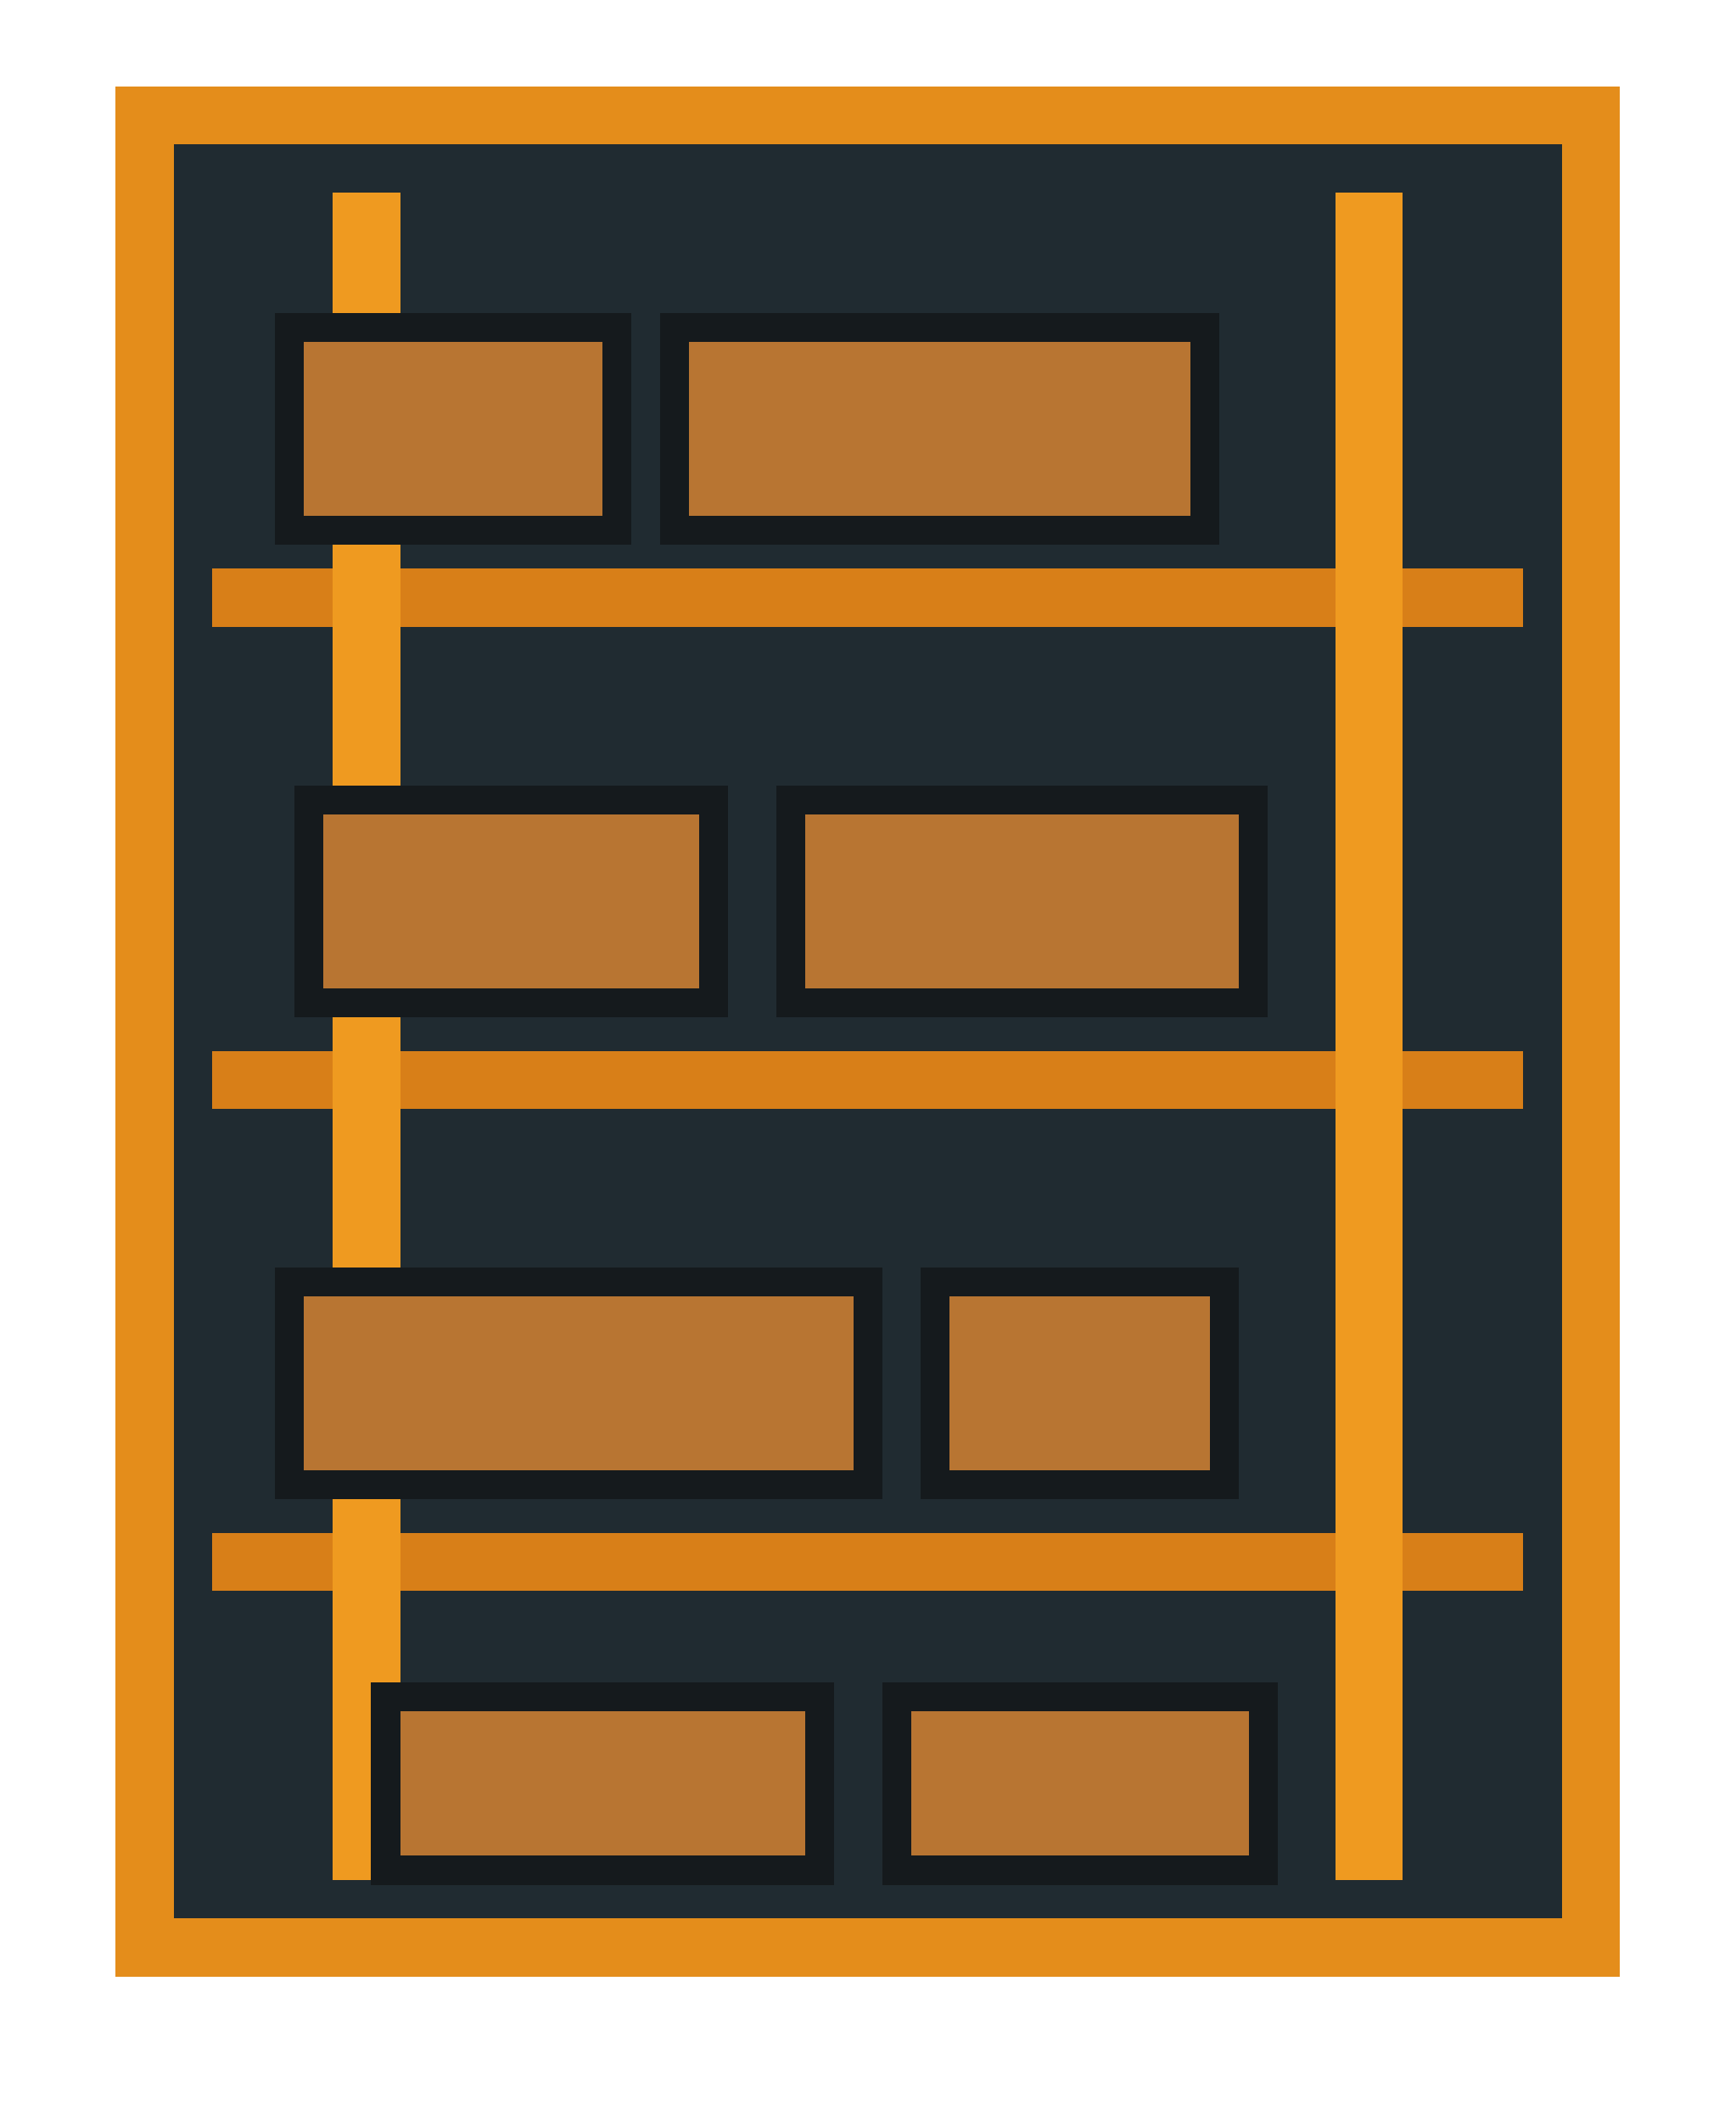
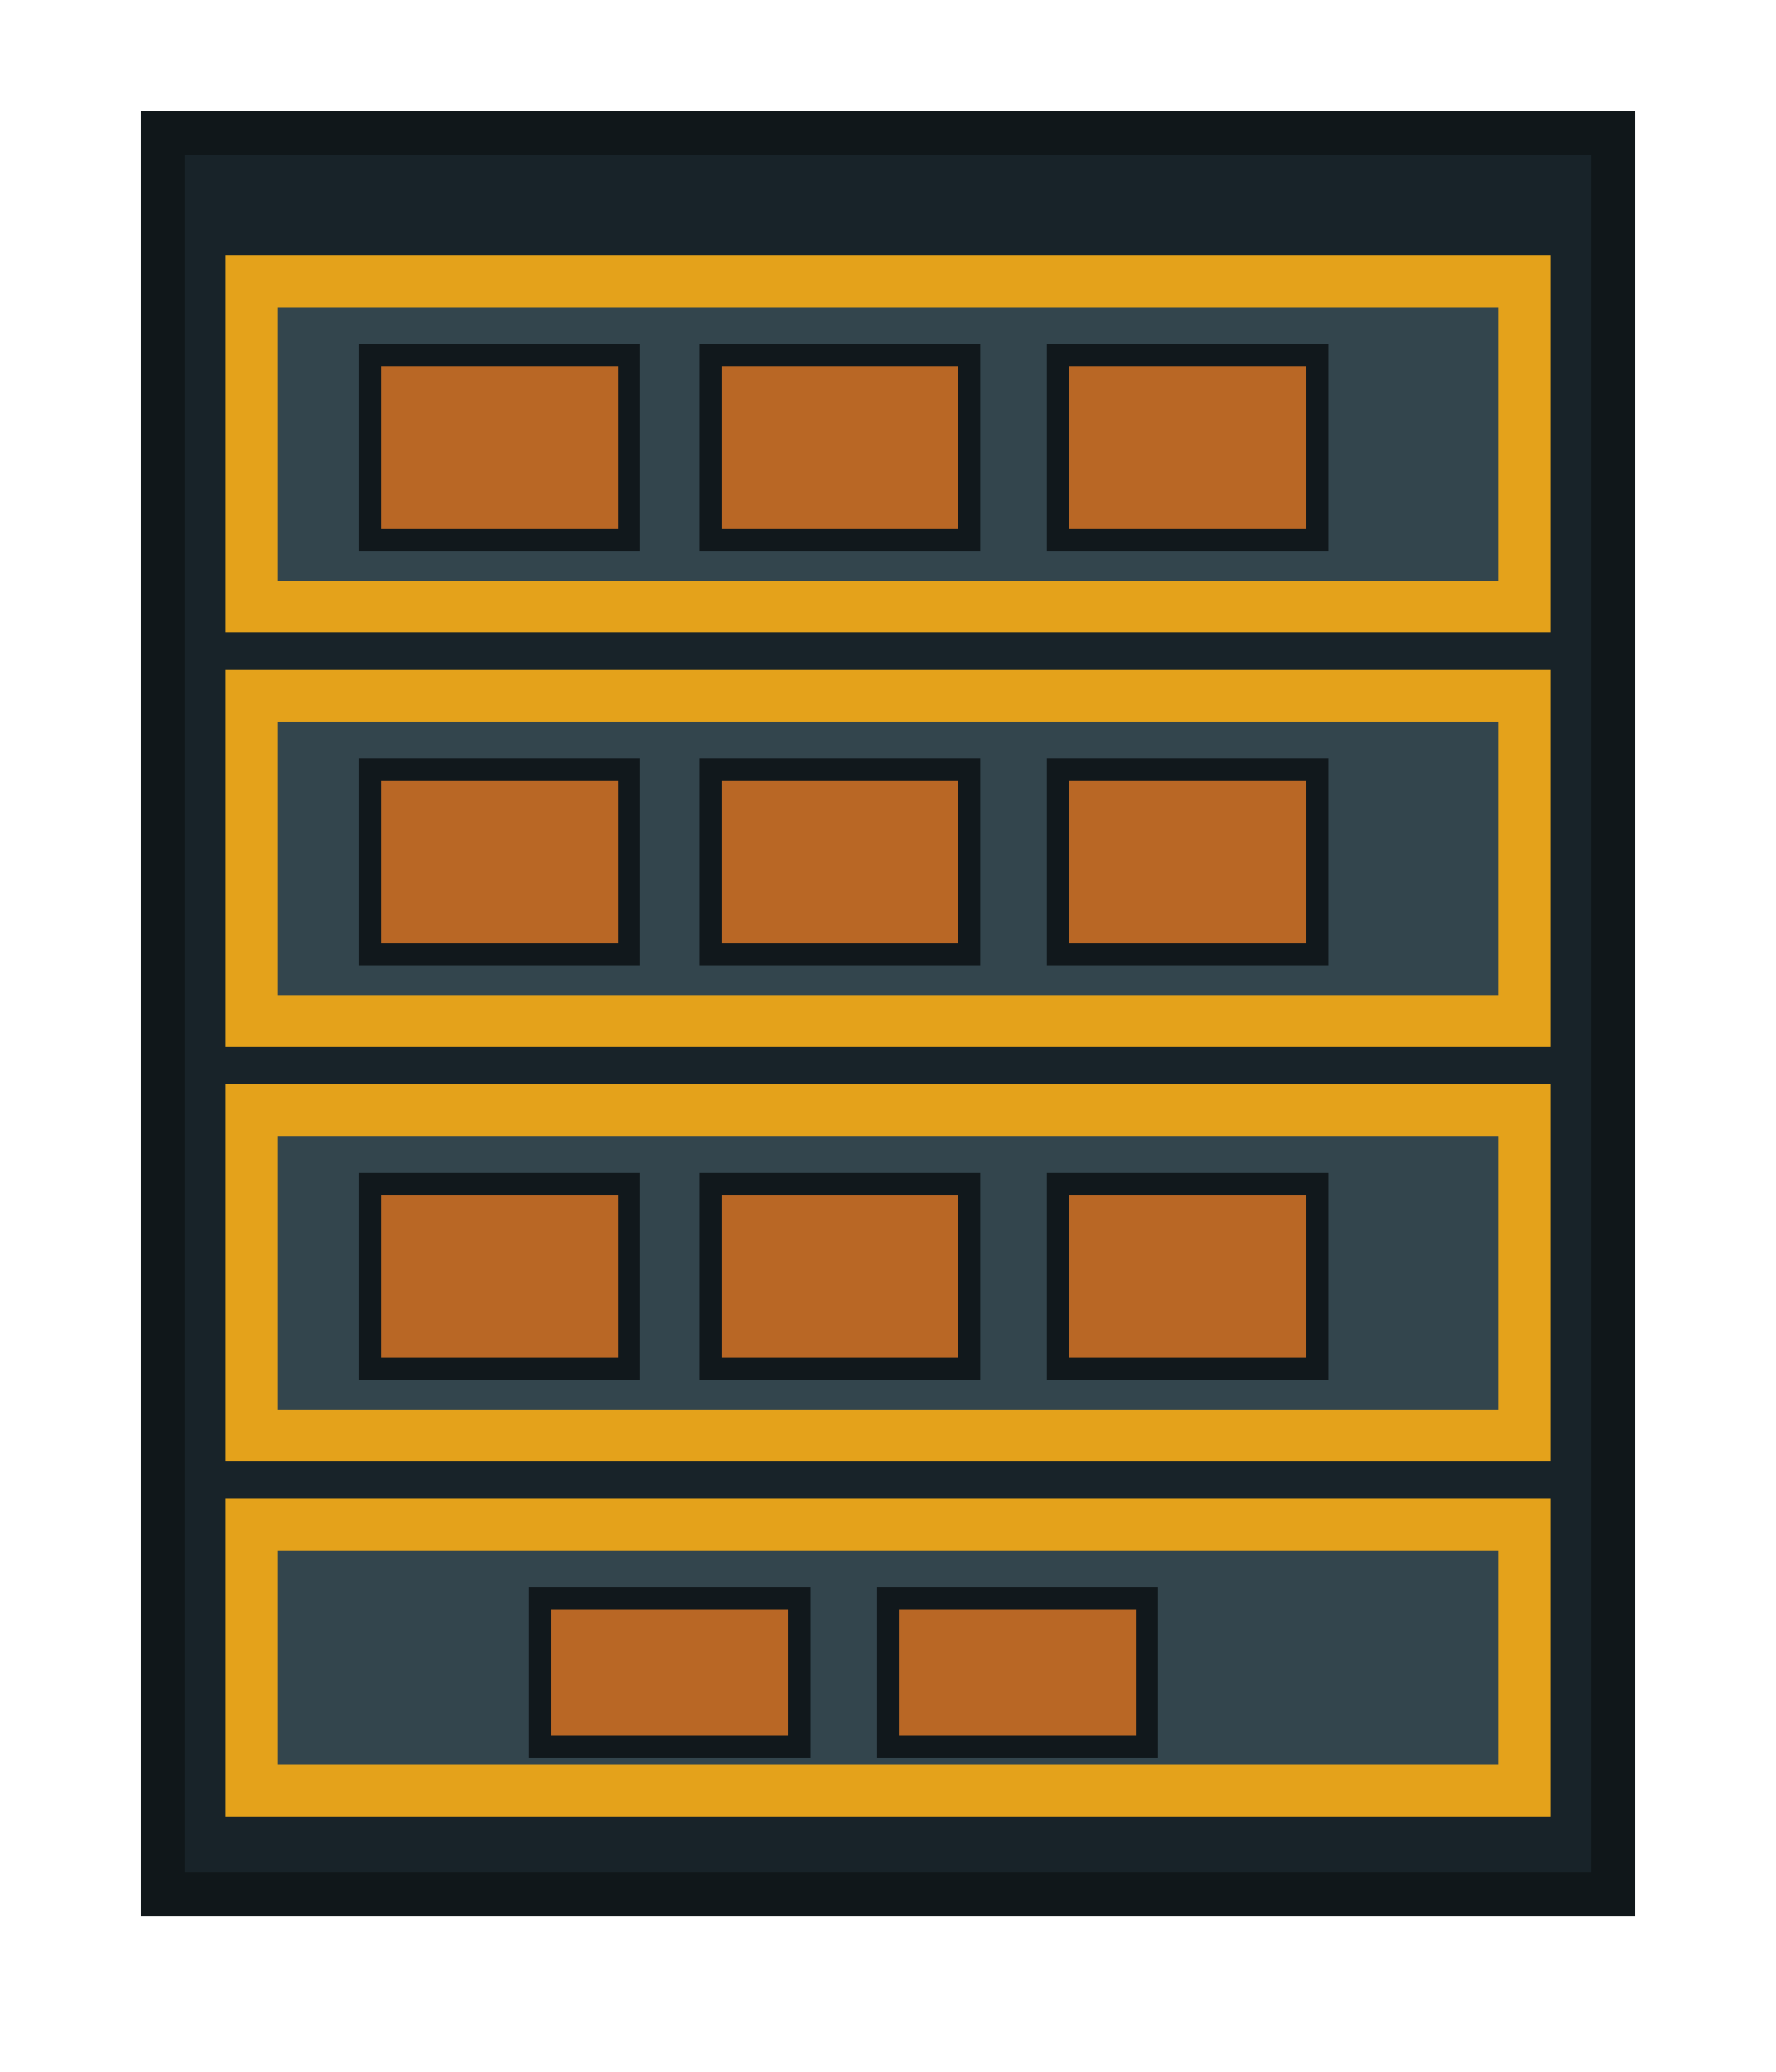
- <svg xmlns="http://www.w3.org/2000/svg" viewBox="0 0 180 220">
-   <rect width="180" height="220" fill="none" />
+ <svg xmlns="http://www.w3.org/2000/svg" viewBox="0 0 240 280">
  <g shape-rendering="crispEdges">
-     <rect x="15" y="12" width="150" height="190" fill="#202b31" stroke="#e48d1b" stroke-width="6" />
-     <path d="M22 62h136M22 112h136M22 162h136" stroke="#d87f18" stroke-width="6" />
-     <path d="M38 20v175M142 20v175" stroke="#ef9a20" stroke-width="7" />
-     <g fill="#b87532" stroke="#151a1d" stroke-width="3">
-       <rect x="30" y="34" width="34" height="21" />
-       <rect x="70" y="34" width="55" height="21" />
-       <rect x="32" y="83" width="42" height="21" />
-       <rect x="82" y="83" width="48" height="21" />
-       <rect x="30" y="133" width="60" height="21" />
-       <rect x="97" y="133" width="30" height="21" />
-       <rect x="40" y="176" width="45" height="18" />
-       <rect x="93" y="176" width="38" height="18" />
+     <rect x="22" y="18" width="196" height="238" fill="#182329" stroke="#10171a" stroke-width="6" />
+     <g stroke="#e4a21b" stroke-width="7" fill="#33454d">
+       <rect x="34" y="38" width="172" height="44" />
+       <rect x="34" y="94" width="172" height="44" />
+       <rect x="34" y="150" width="172" height="44" />
+       <rect x="34" y="206" width="172" height="36" />
+     </g>
+     <g fill="#b96725" stroke="#11181c" stroke-width="3">
+       <rect x="50" y="48" width="35" height="25" />
+       <rect x="96" y="48" width="35" height="25" />
+       <rect x="143" y="48" width="35" height="25" />
+       <rect x="50" y="104" width="35" height="25" />
+       <rect x="96" y="104" width="35" height="25" />
+       <rect x="143" y="104" width="35" height="25" />
+       <rect x="50" y="160" width="35" height="25" />
+       <rect x="96" y="160" width="35" height="25" />
+       <rect x="143" y="160" width="35" height="25" />
+       <rect x="73" y="216" width="35" height="20" />
+       <rect x="120" y="216" width="35" height="20" />
    </g>
  </g>
</svg>
